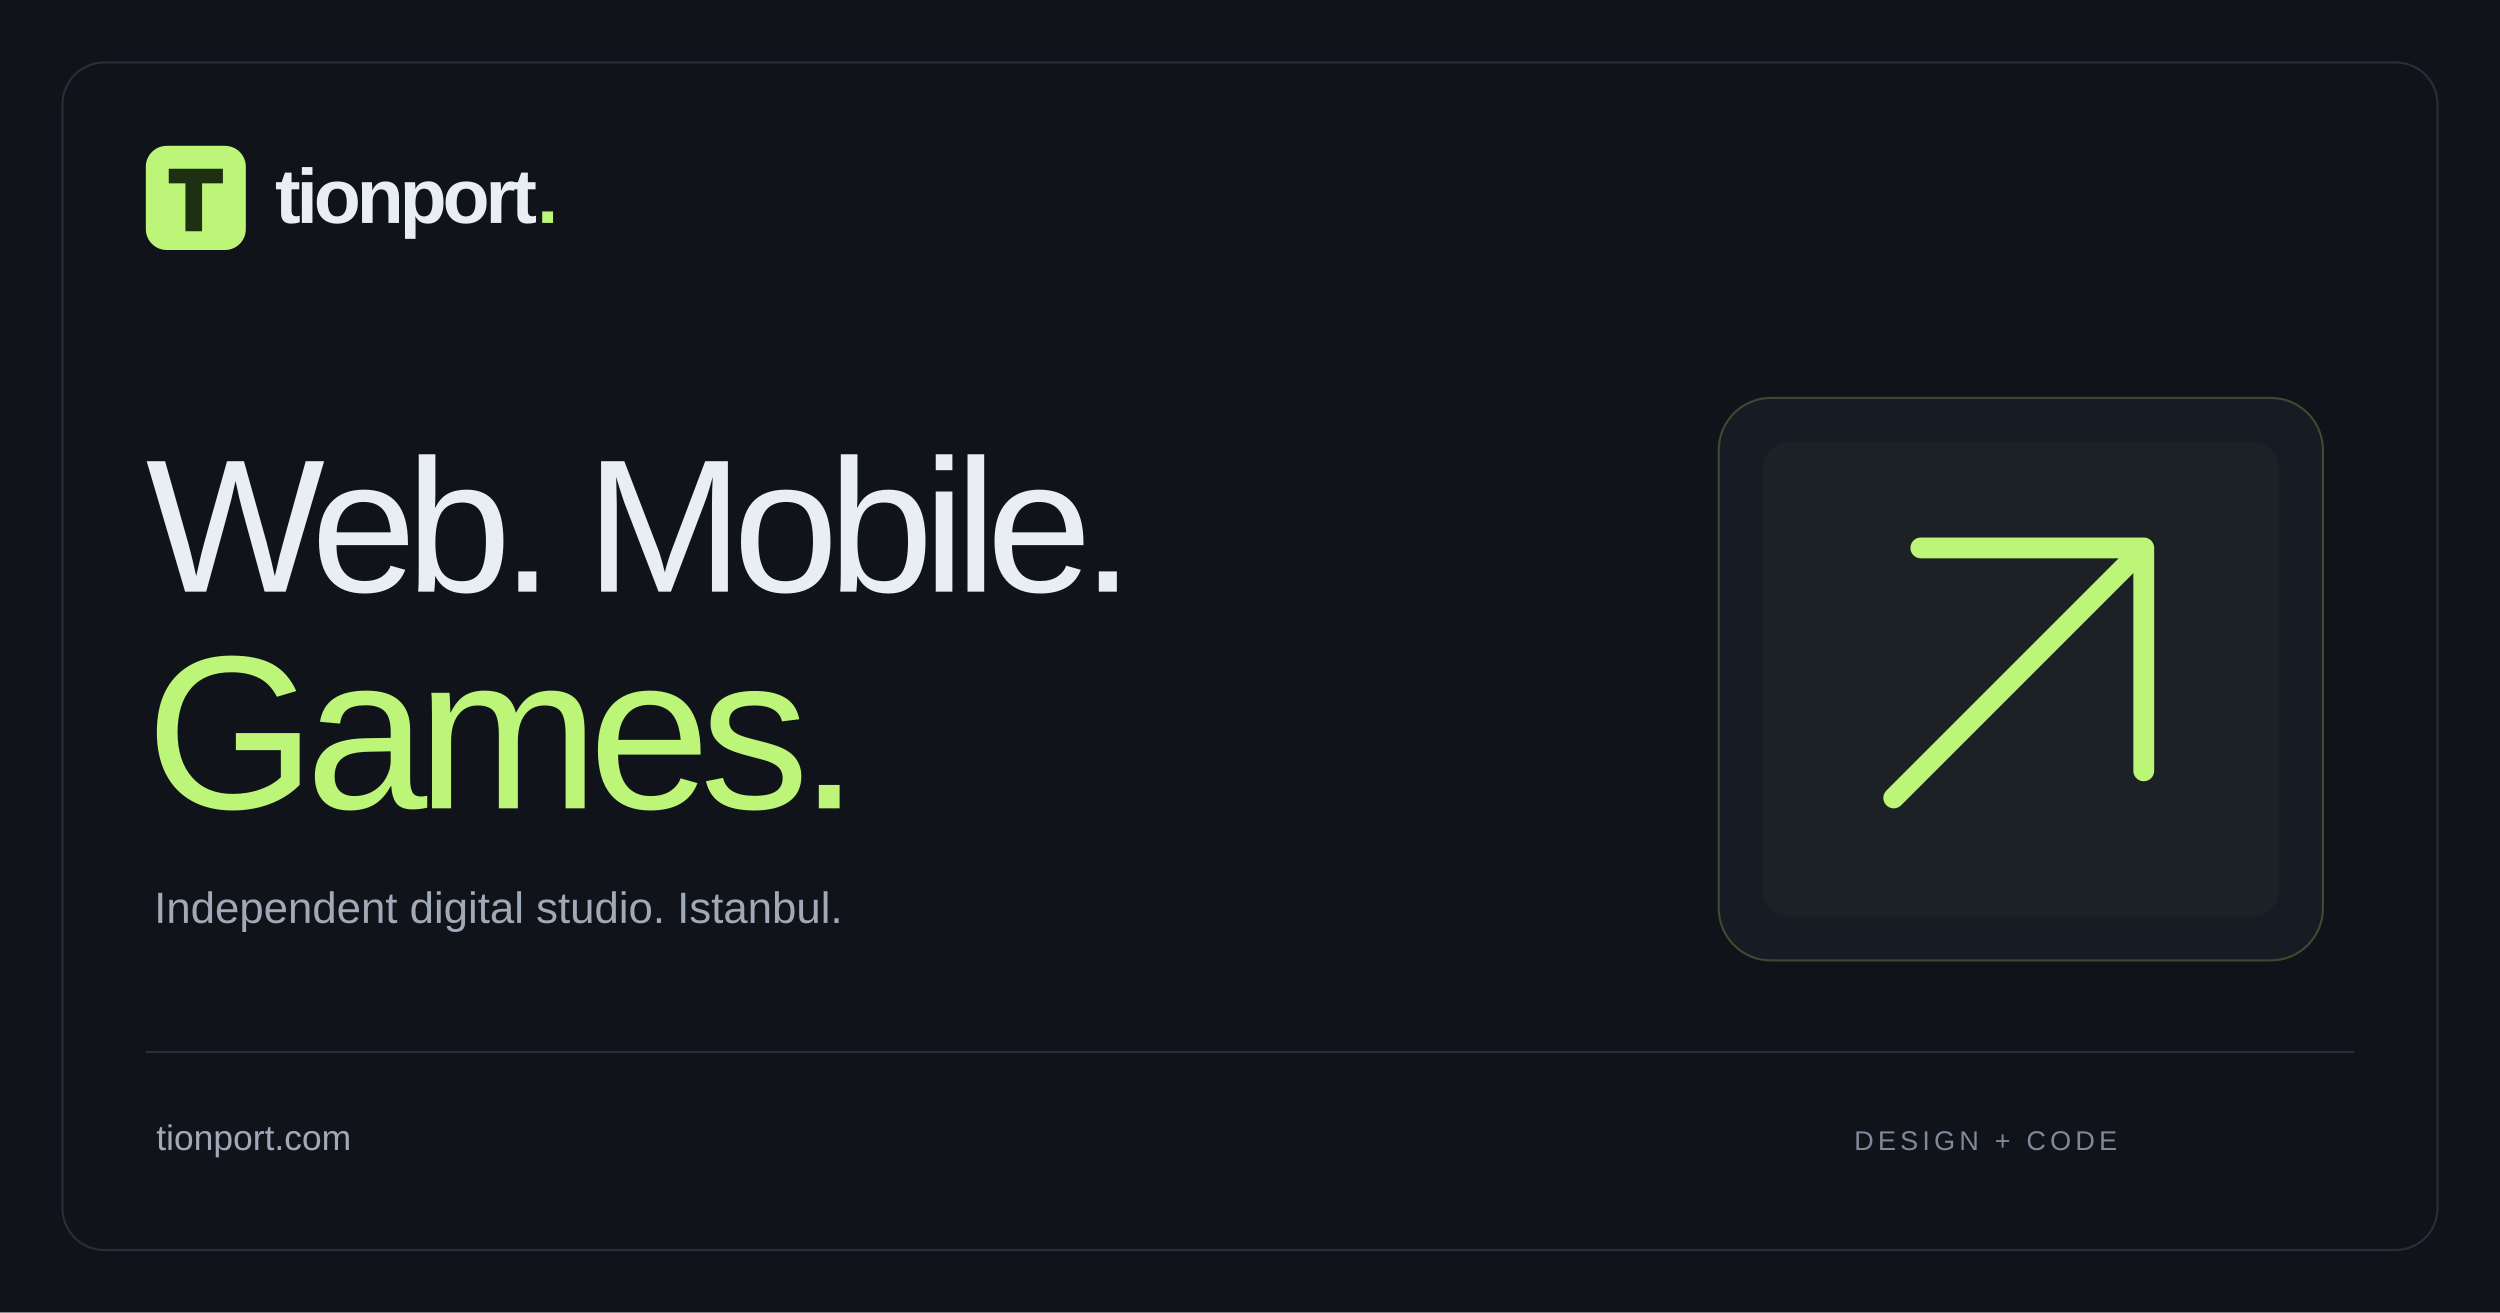
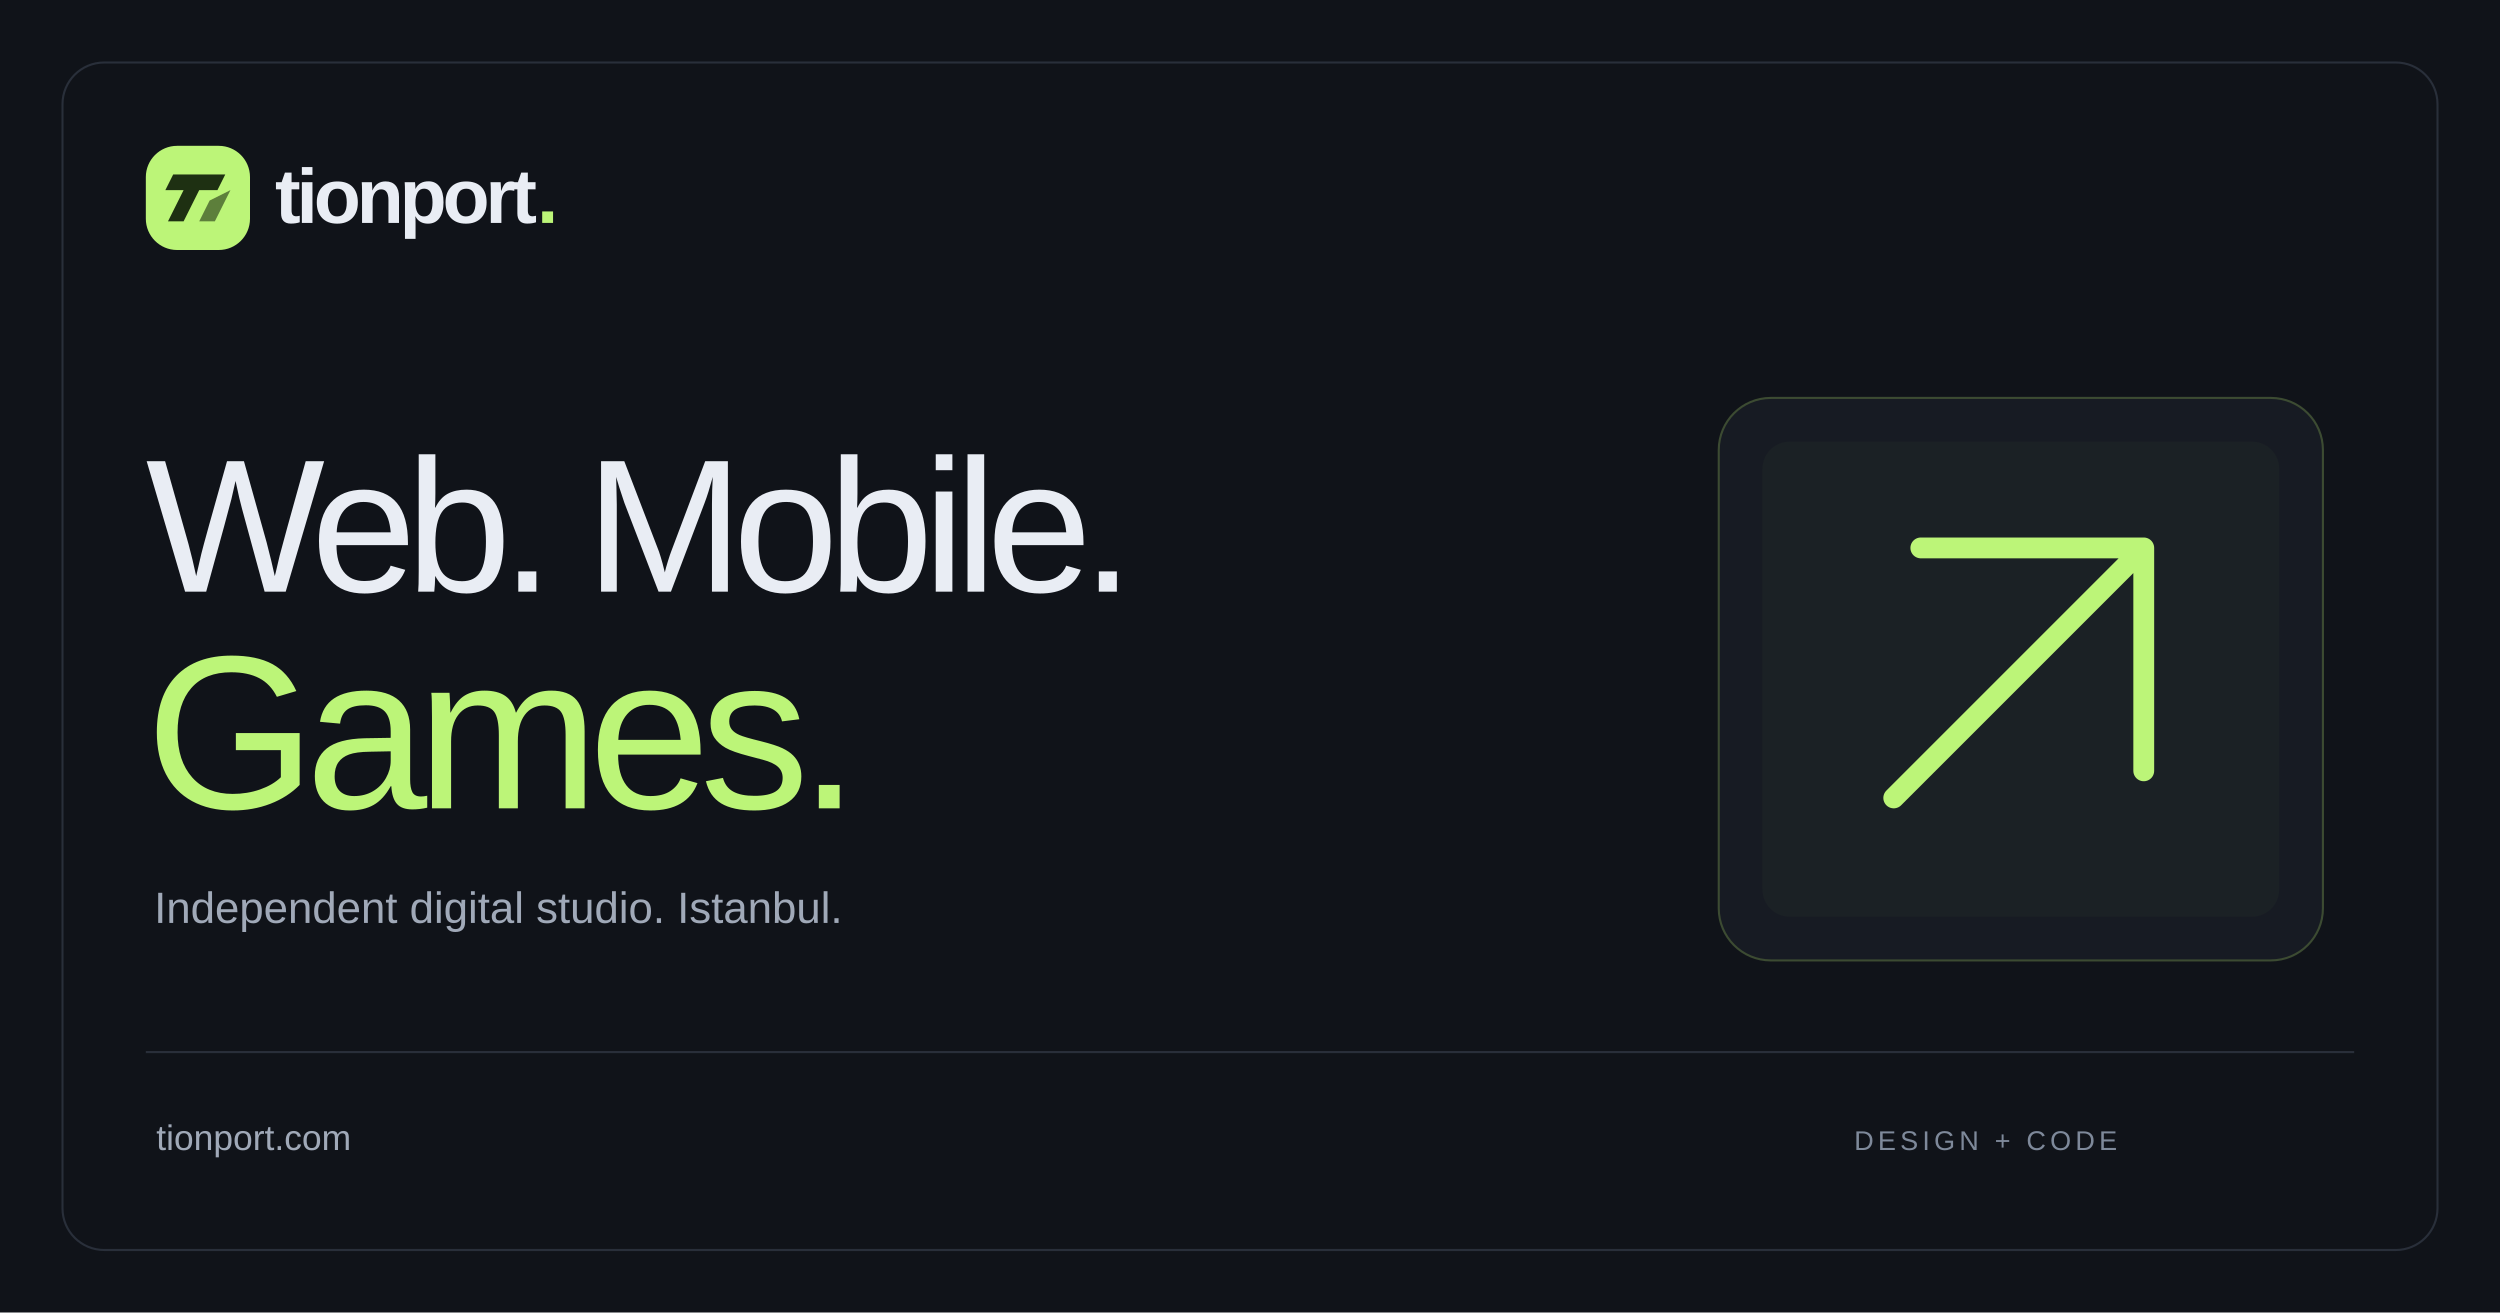
<svg xmlns="http://www.w3.org/2000/svg" width="1200" height="630" viewBox="0 0 1200 630">
  <rect width="1200" height="630" fill="#101319" />
  <rect x="30" y="30" width="1140" height="570" rx="20" fill="none" stroke="#292f3a" />
-   <rect x="70" y="70" width="48" height="50" rx="10" fill="#bcf578" />
-   <path d="M81 81h26v7H97v23h-8V88h-8z" fill="#1e3012" />
+   <g transform="translate(70 70) scale(.625)">
+     <rect width="80" height="80" rx="24" fill="#bcf578" />
+     <g fill="#1e3012">
+       <path d="M21 22H61L55 34H41L29 58H17L29 34H15Z" />
+       <path d="M49 42L65 34L53 58H41Z" opacity=".6" />
+     </g>
+   </g>
  <g font-family="Segoe UI,Arial,sans-serif">
    <text x="132" y="107" font-size="37" font-weight="700" letter-spacing="-2" fill="#e9edf4">tionport<tspan fill="#bcf578">.</tspan>
    </text>
    <text x="70" y="284" font-size="91" font-weight="500" letter-spacing="-5" fill="#e9edf4">Web. Mobile.</text>
    <text x="70" y="388" font-size="105" font-weight="500" letter-spacing="-5" fill="#bcf578">Games.</text>
    <text x="74" y="443" font-size="21" fill="#a0a9b8">Independent digital studio. Istanbul.</text>
    <text x="75" y="552" font-size="17" fill="#a0a9b8">tionport.com</text>
    <text x="890" y="552" font-size="13" letter-spacing="2" fill="#7e899a">DESIGN + CODE</text>
  </g>
  <g transform="translate(825 191)">
    <rect width="290" height="270" rx="25" fill="#171b23" stroke="#3c4b32" />
    <rect x="21" y="21" width="248" height="228" rx="13" fill="#bcf57808" />
    <path d="M84 192 204 72M97 72h107v107" fill="none" stroke="#bcf578" stroke-width="10" stroke-linecap="round" stroke-linejoin="round" />
  </g>
  <path d="M70 505h1060" stroke="#292f3a" />
</svg>
